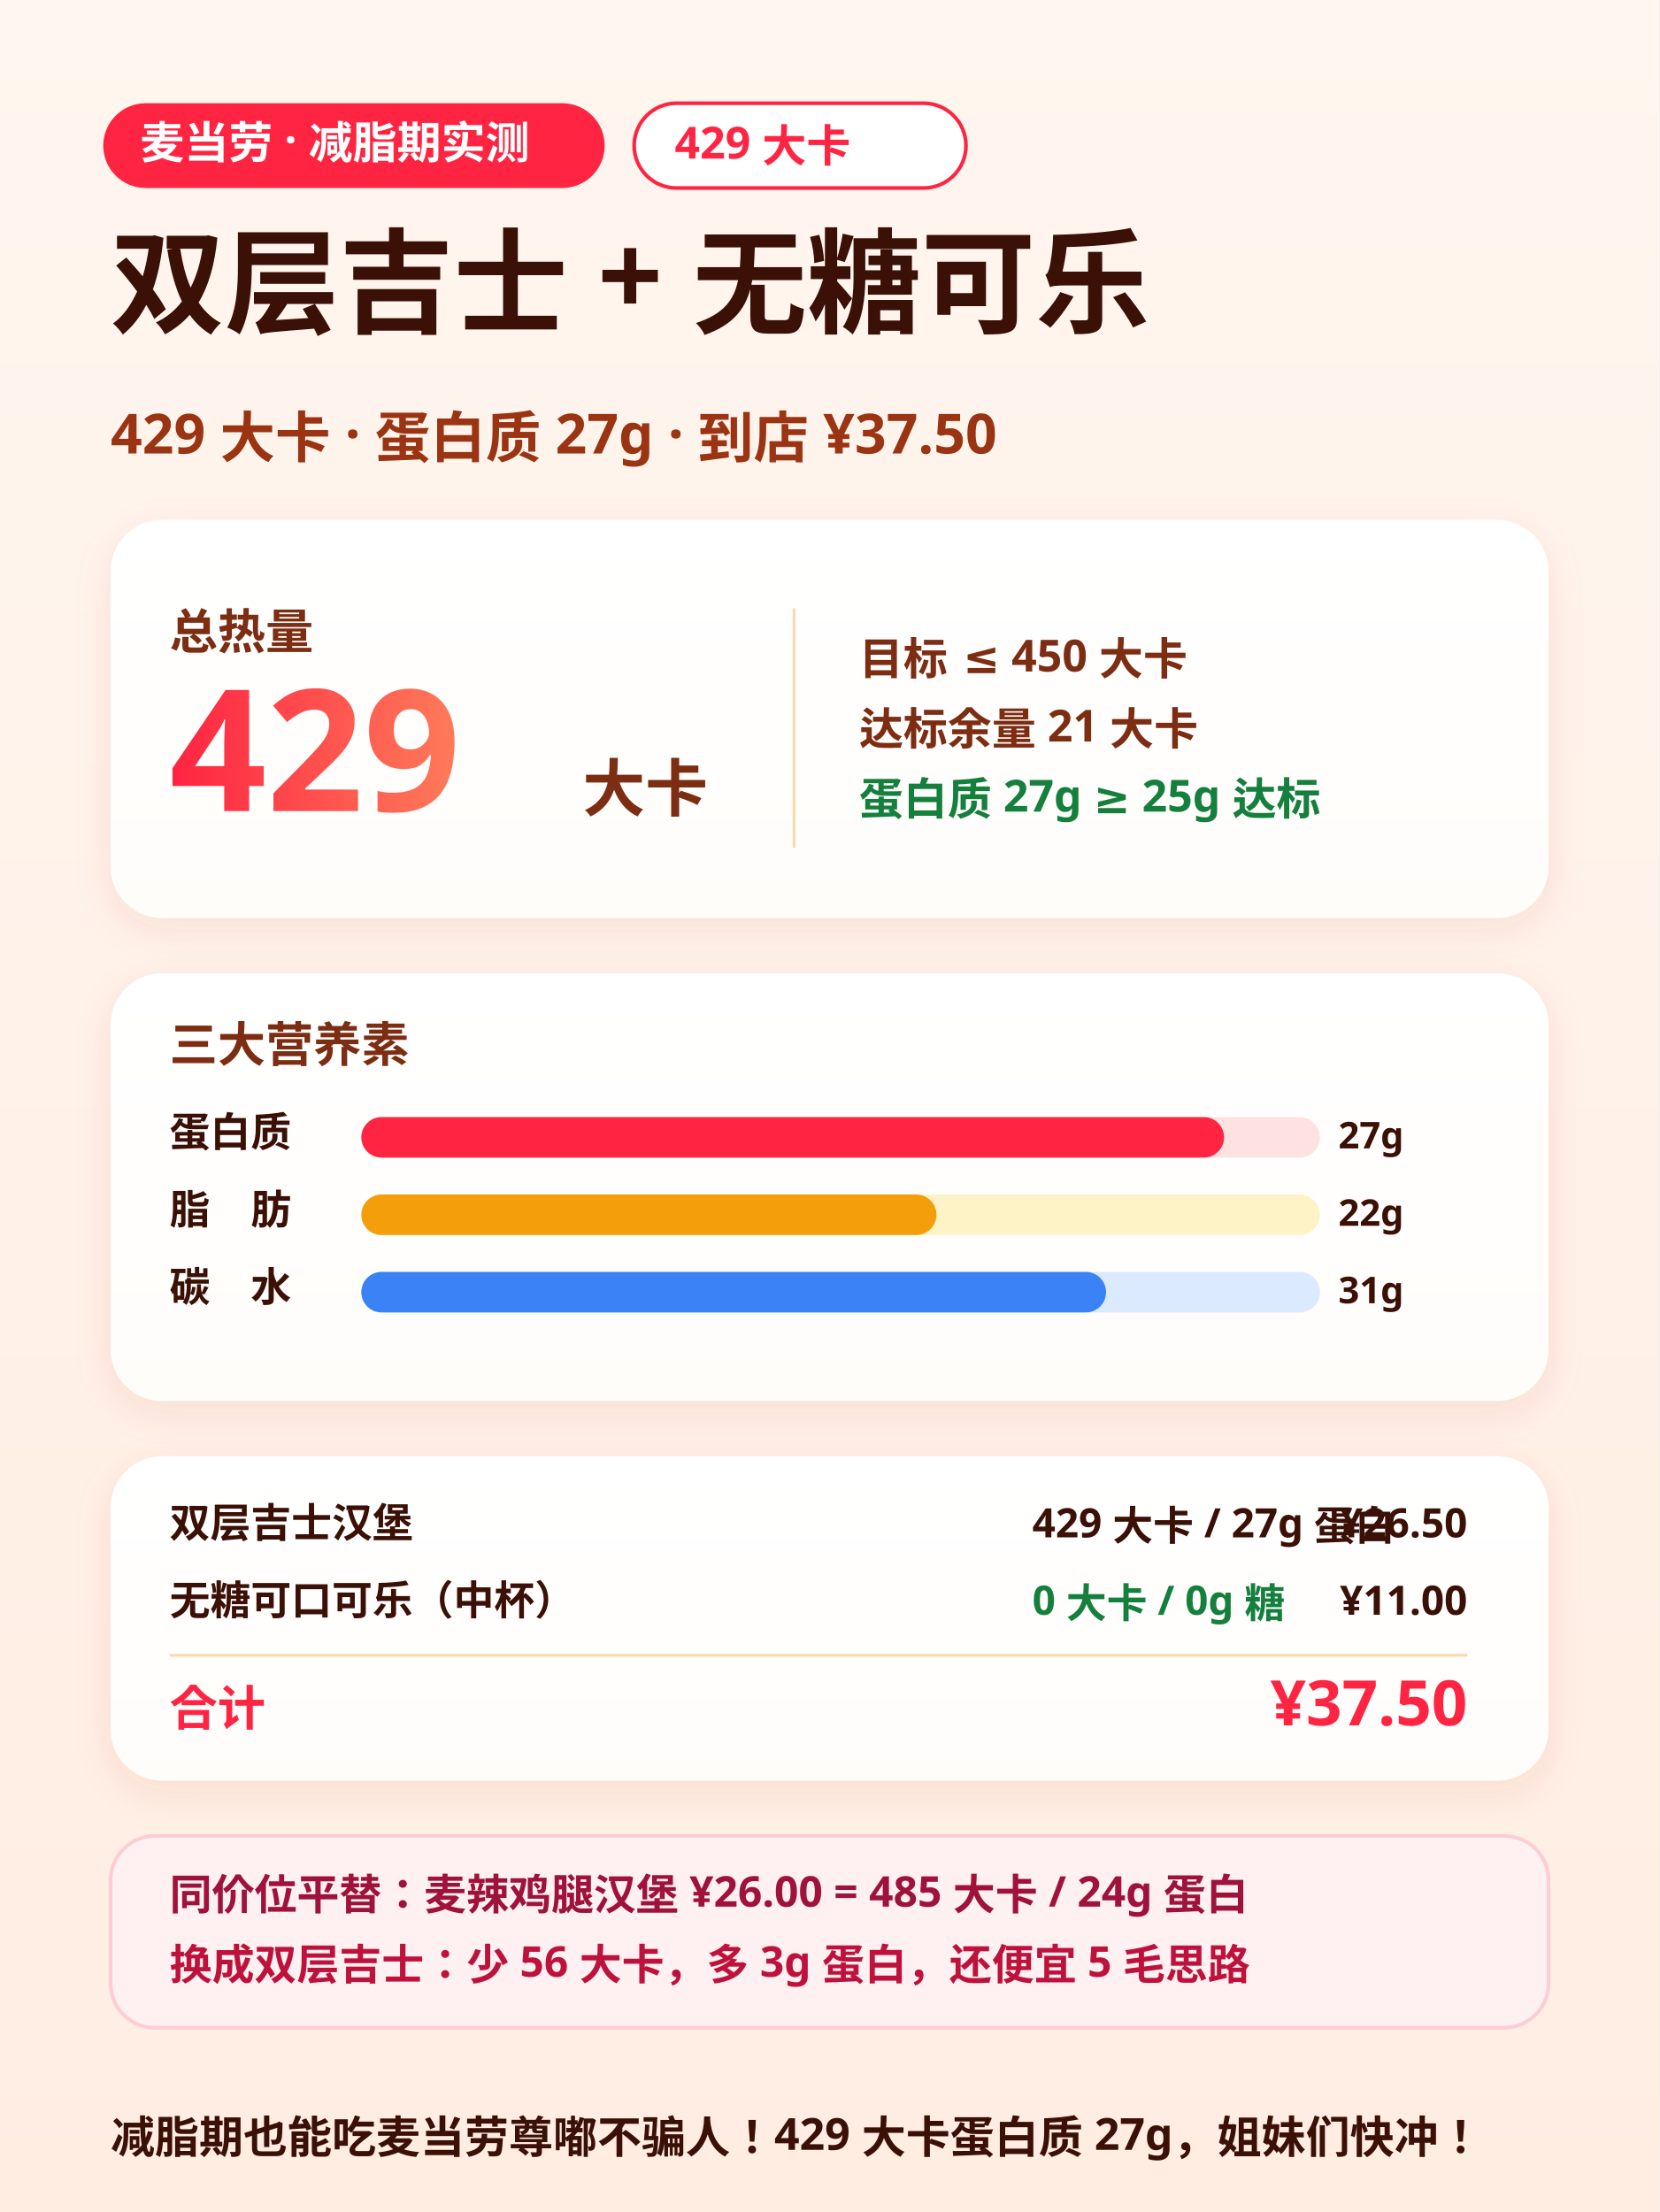
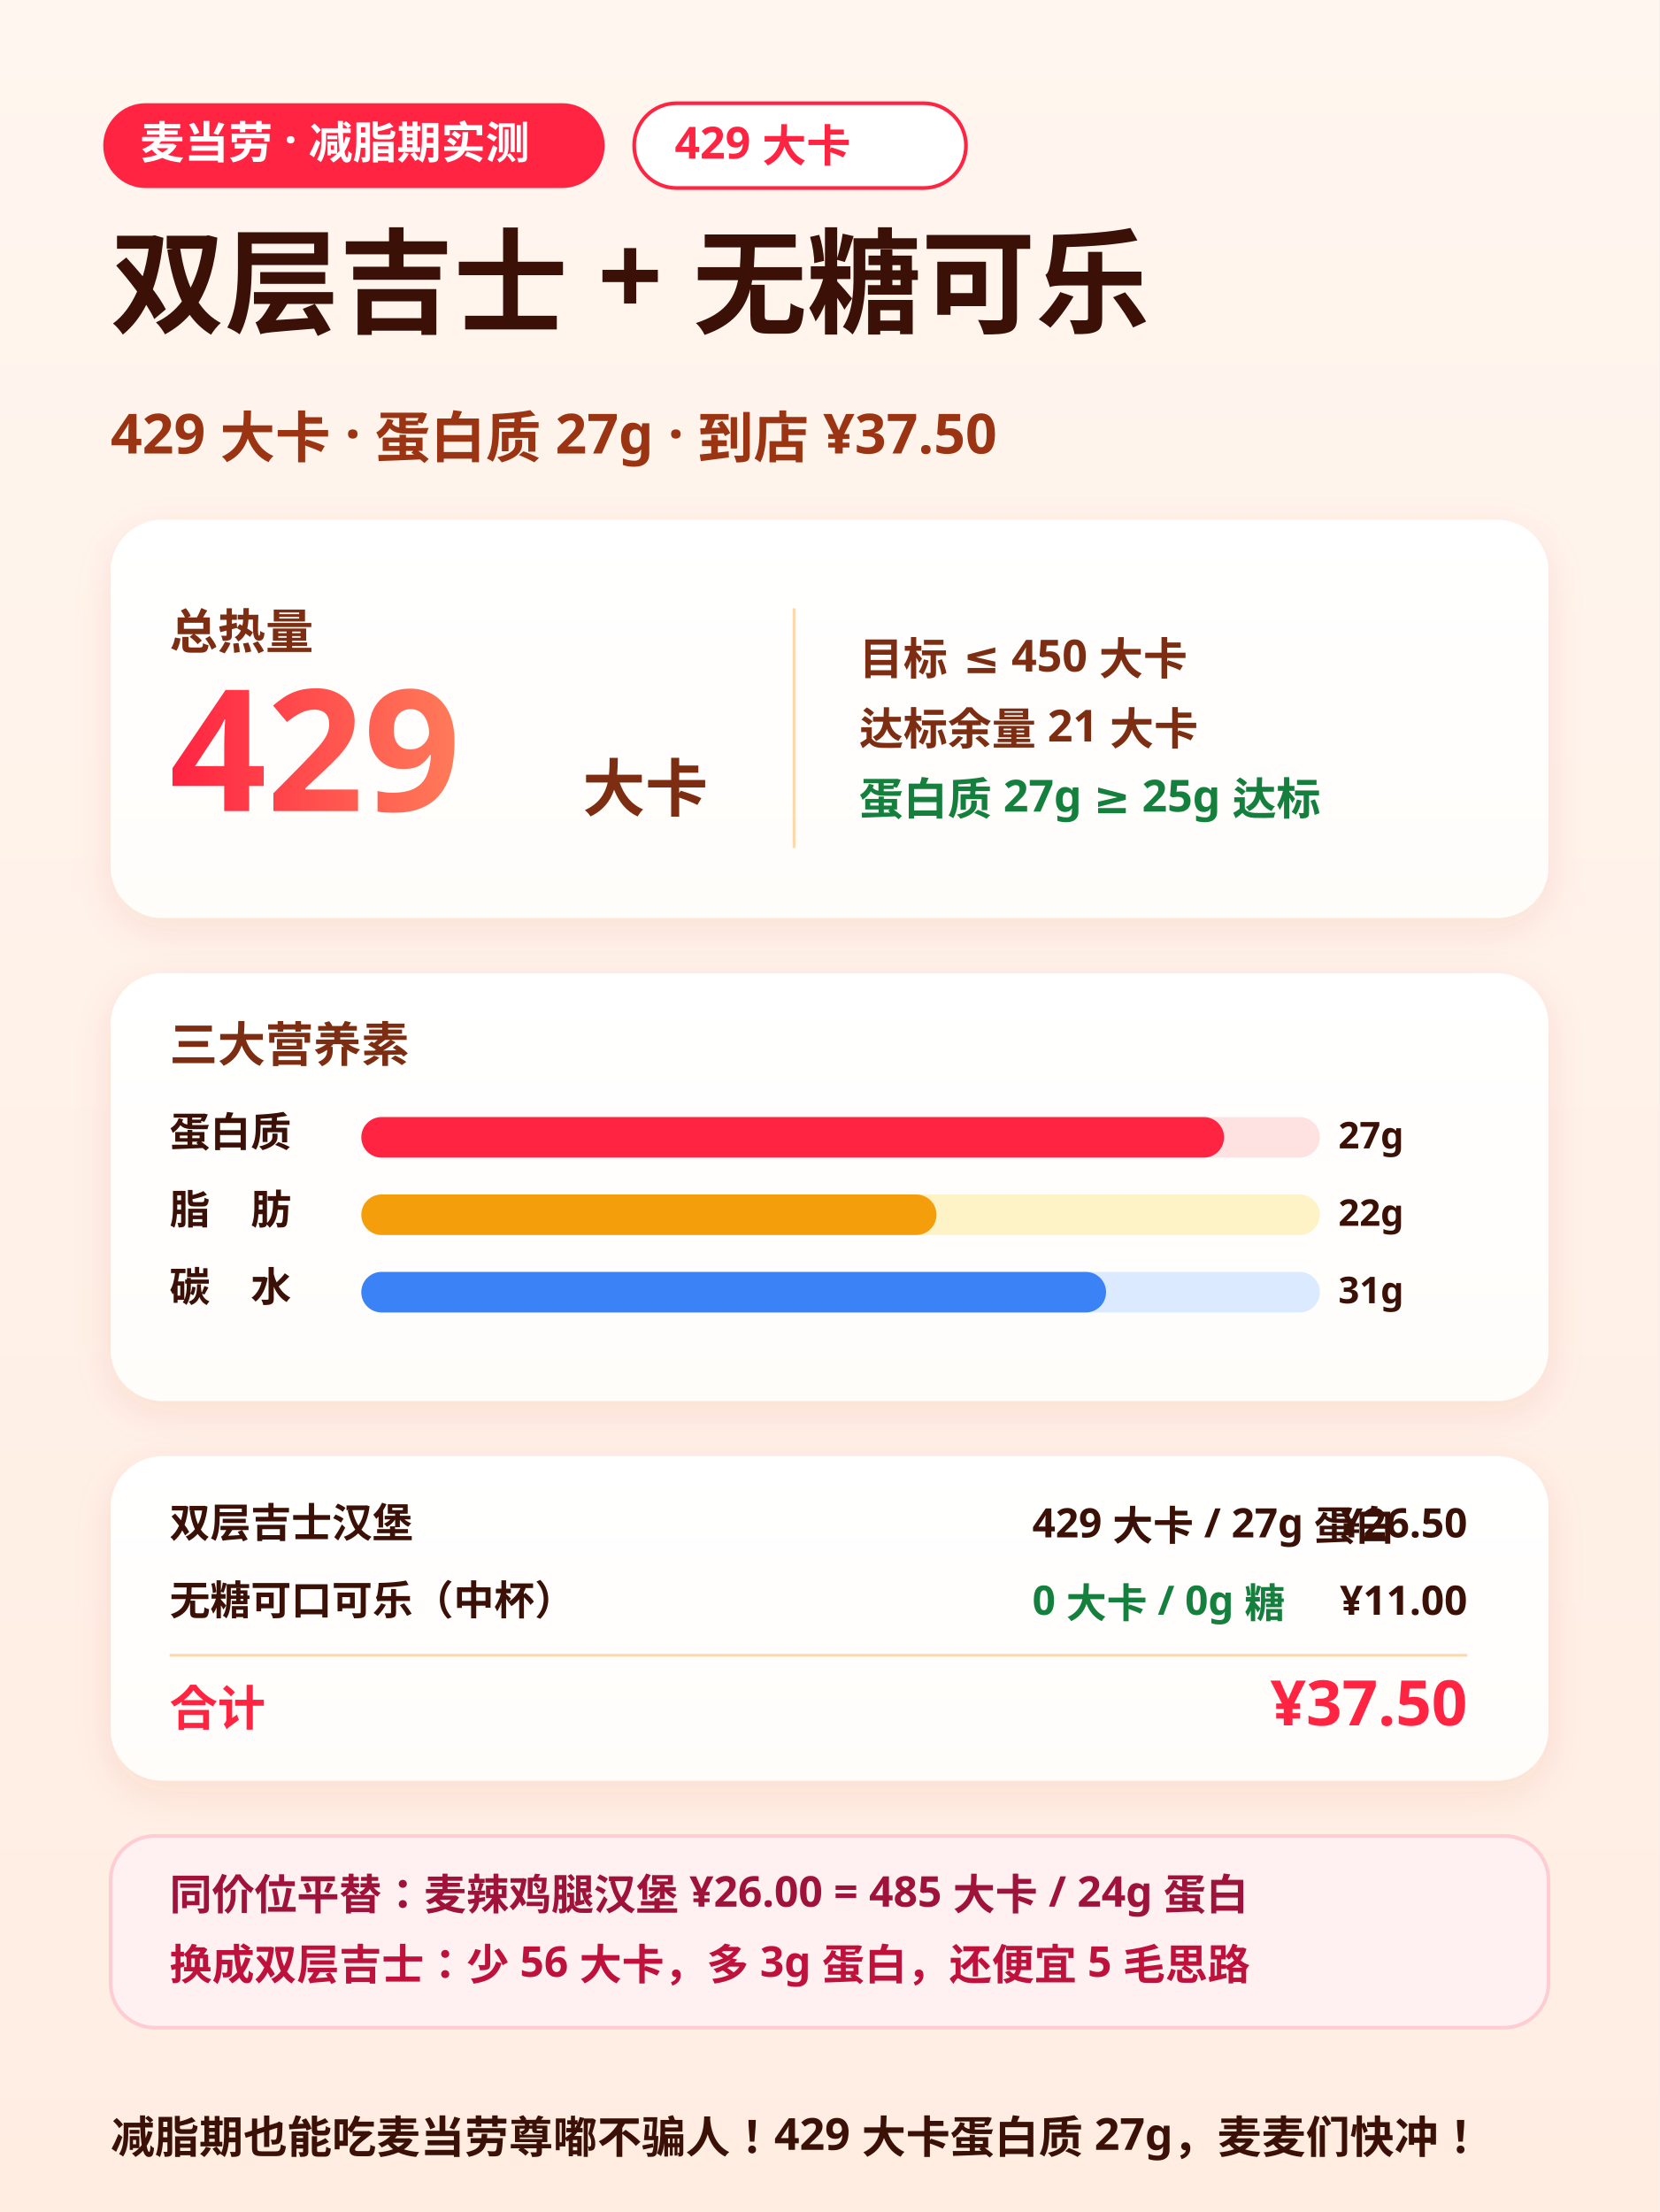
<svg xmlns="http://www.w3.org/2000/svg" viewBox="0 0 900 1200" width="900" height="1200" role="img" aria-label="社媒风晒单卡片：减脂期麦当劳 429 大卡组合">
  <defs>
    <linearGradient id="bgGrad" x1="0" y1="0" x2="0" y2="1">
      <stop offset="0%" stop-color="#FFF6EF" />
      <stop offset="100%" stop-color="#FFEDE2" />
    </linearGradient>
    <linearGradient id="kcalGrad" x1="0" y1="0" x2="1" y2="0">
      <stop offset="0%" stop-color="#FF2442" />
      <stop offset="100%" stop-color="#FF7A59" />
    </linearGradient>
    <linearGradient id="cardGrad" x1="0" y1="0" x2="0" y2="1">
      <stop offset="0%" stop-color="#FFFFFF" />
      <stop offset="100%" stop-color="#FFFDFA" />
    </linearGradient>
    <filter id="soft" x="-20%" y="-20%" width="140%" height="140%">
      <feDropShadow dx="0" dy="6" stdDeviation="10" flood-color="#C2410C" flood-opacity="0.10" />
    </filter>
  </defs>
  <rect x="0" y="0" width="900" height="1200" fill="url(#bgGrad)" />
  <rect x="56" y="56" width="272" height="46" rx="23" fill="#FF2442" />
  <text x="76" y="86" font-family="'PingFang SC','Microsoft YaHei',sans-serif" font-size="24" font-weight="700" fill="#FFFFFF">麦当劳 · 减脂期实测</text>
  <rect x="344" y="56" width="180" height="46" rx="23" fill="#FFFFFF" stroke="#FF2442" stroke-width="2" />
  <text x="366" y="86" font-family="'PingFang SC','Microsoft YaHei',sans-serif" font-size="24" font-weight="700" fill="#FF2442">429 大卡</text>
  <text x="60" y="176" font-family="'PingFang SC','Microsoft YaHei',sans-serif" font-size="62" font-weight="800" fill="#3B1006">双层吉士 + 无糖可乐</text>
  <text x="60" y="246" font-family="'PingFang SC','Microsoft YaHei',sans-serif" font-size="30" font-weight="600" fill="#9A3412">429 大卡 · 蛋白质 27g · 到店 ¥37.50</text>
  <rect x="60" y="282" width="780" height="216" rx="28" fill="url(#cardGrad)" filter="url(#soft)" />
  <text x="92" y="352" font-family="'PingFang SC','Microsoft YaHei',sans-serif" font-size="26" font-weight="700" fill="#7C2D12">总热量</text>
  <text x="92" y="440" font-family="'PingFang SC','Microsoft YaHei',sans-serif" font-size="92" font-weight="800" fill="url(#kcalGrad)">429</text>
  <text x="316" y="440" font-family="'PingFang SC','Microsoft YaHei',sans-serif" font-size="34" font-weight="700" fill="#7C2D12">大卡</text>
  <rect x="430" y="330" width="1.5" height="130" fill="#FED7AA" />
  <text x="466" y="366" font-family="'PingFang SC','Microsoft YaHei',sans-serif" font-size="24" font-weight="600" fill="#7C2D12">目标 ≤ 450 大卡</text>
  <text x="466" y="404" font-family="'PingFang SC','Microsoft YaHei',sans-serif" font-size="24" font-weight="600" fill="#7C2D12">达标余量 21 大卡</text>
  <text x="466" y="442" font-family="'PingFang SC','Microsoft YaHei',sans-serif" font-size="24" font-weight="700" fill="#15803D">蛋白质 27g ≥ 25g 达标</text>
  <rect x="60" y="528" width="780" height="232" rx="28" fill="url(#cardGrad)" filter="url(#soft)" />
  <text x="92" y="576" font-family="'PingFang SC','Microsoft YaHei',sans-serif" font-size="26" font-weight="700" fill="#7C2D12">三大营养素</text>
  <text x="92" y="622" font-family="'PingFang SC','Microsoft YaHei',sans-serif" font-size="22" font-weight="600" fill="#3B1006">蛋白质</text>
  <rect x="196" y="606" width="520" height="22" rx="11" fill="#FEE2E2" />
  <rect x="196" y="606" width="468" height="22" rx="11" fill="#FF2442" />
  <text x="726" y="623" font-family="'PingFang SC','Microsoft YaHei',sans-serif" font-size="20" font-weight="700" fill="#3B1006">27g</text>
  <text x="92" y="664" font-family="'PingFang SC','Microsoft YaHei',sans-serif" font-size="22" font-weight="600" fill="#3B1006">脂　肪</text>
  <rect x="196" y="648" width="520" height="22" rx="11" fill="#FEF3C7" />
  <rect x="196" y="648" width="312" height="22" rx="11" fill="#F59E0B" />
  <text x="726" y="665" font-family="'PingFang SC','Microsoft YaHei',sans-serif" font-size="20" font-weight="700" fill="#3B1006">22g</text>
  <text x="92" y="706" font-family="'PingFang SC','Microsoft YaHei',sans-serif" font-size="22" font-weight="600" fill="#3B1006">碳　水</text>
  <rect x="196" y="690" width="520" height="22" rx="11" fill="#DBEAFE" />
  <rect x="196" y="690" width="404" height="22" rx="11" fill="#3B82F6" />
  <text x="726" y="707" font-family="'PingFang SC','Microsoft YaHei',sans-serif" font-size="20" font-weight="700" fill="#3B1006">31g</text>
  <rect x="60" y="790" width="780" height="176" rx="28" fill="url(#cardGrad)" filter="url(#soft)" />
  <text x="92" y="834" font-family="'PingFang SC','Microsoft YaHei',sans-serif" font-size="22" font-weight="600" fill="#3B1006">双层吉士汉堡</text>
  <text x="560" y="834" font-family="'PingFang SC','Microsoft YaHei',sans-serif" font-size="22" font-weight="700" fill="#3B1006">429 大卡 / 27g 蛋白</text>
  <text x="796" y="834" text-anchor="end" font-family="'PingFang SC','Microsoft YaHei',sans-serif" font-size="22" font-weight="700" fill="#3B1006">¥26.50</text>
  <text x="92" y="876" font-family="'PingFang SC','Microsoft YaHei',sans-serif" font-size="22" font-weight="600" fill="#3B1006">无糖可口可乐（中杯）</text>
  <text x="560" y="876" font-family="'PingFang SC','Microsoft YaHei',sans-serif" font-size="22" font-weight="700" fill="#15803D">0 大卡 / 0g 糖</text>
  <text x="796" y="876" text-anchor="end" font-family="'PingFang SC','Microsoft YaHei',sans-serif" font-size="22" font-weight="700" fill="#3B1006">¥11.00</text>
  <line x1="92" y1="898" x2="796" y2="898" stroke="#FED7AA" stroke-width="1.5" />
  <text x="92" y="936" font-family="'PingFang SC','Microsoft YaHei',sans-serif" font-size="26" font-weight="800" fill="#FF2442">合计</text>
  <text x="796" y="936" text-anchor="end" font-family="'PingFang SC','Microsoft YaHei',sans-serif" font-size="34" font-weight="800" fill="#FF2442">¥37.50</text>
  <rect x="60" y="996" width="780" height="104" rx="24" fill="#FFF1F2" stroke="#FECDD3" stroke-width="2" />
  <text x="92" y="1036" font-family="'PingFang SC','Microsoft YaHei',sans-serif" font-size="23" font-weight="700" fill="#9F1239">同价位平替：麦辣鸡腿汉堡 ¥26.00 = 485 大卡 / 24g 蛋白</text>
  <text x="92" y="1074" font-family="'PingFang SC','Microsoft YaHei',sans-serif" font-size="23" font-weight="600" fill="#BE123C">换成双层吉士：少 56 大卡，多 3g 蛋白，还便宜 5 毛思路</text>
  <rect x="60" y="1128" width="780" height="0" rx="0" fill="none" />
-   <text x="60" y="1168" font-family="'PingFang SC','Microsoft YaHei',sans-serif" font-size="24" font-weight="700" fill="#3B1006">减脂期也能吃麦当劳尊嘟不骗人！429 大卡蛋白质 27g，姐妹们快冲！</text>
+   <text x="60" y="1168" font-family="'PingFang SC','Microsoft YaHei',sans-serif" font-size="24" font-weight="700" fill="#3B1006">减脂期也能吃麦当劳尊嘟不骗人！429 大卡蛋白质 27g，麦麦们快冲！</text>
</svg>
